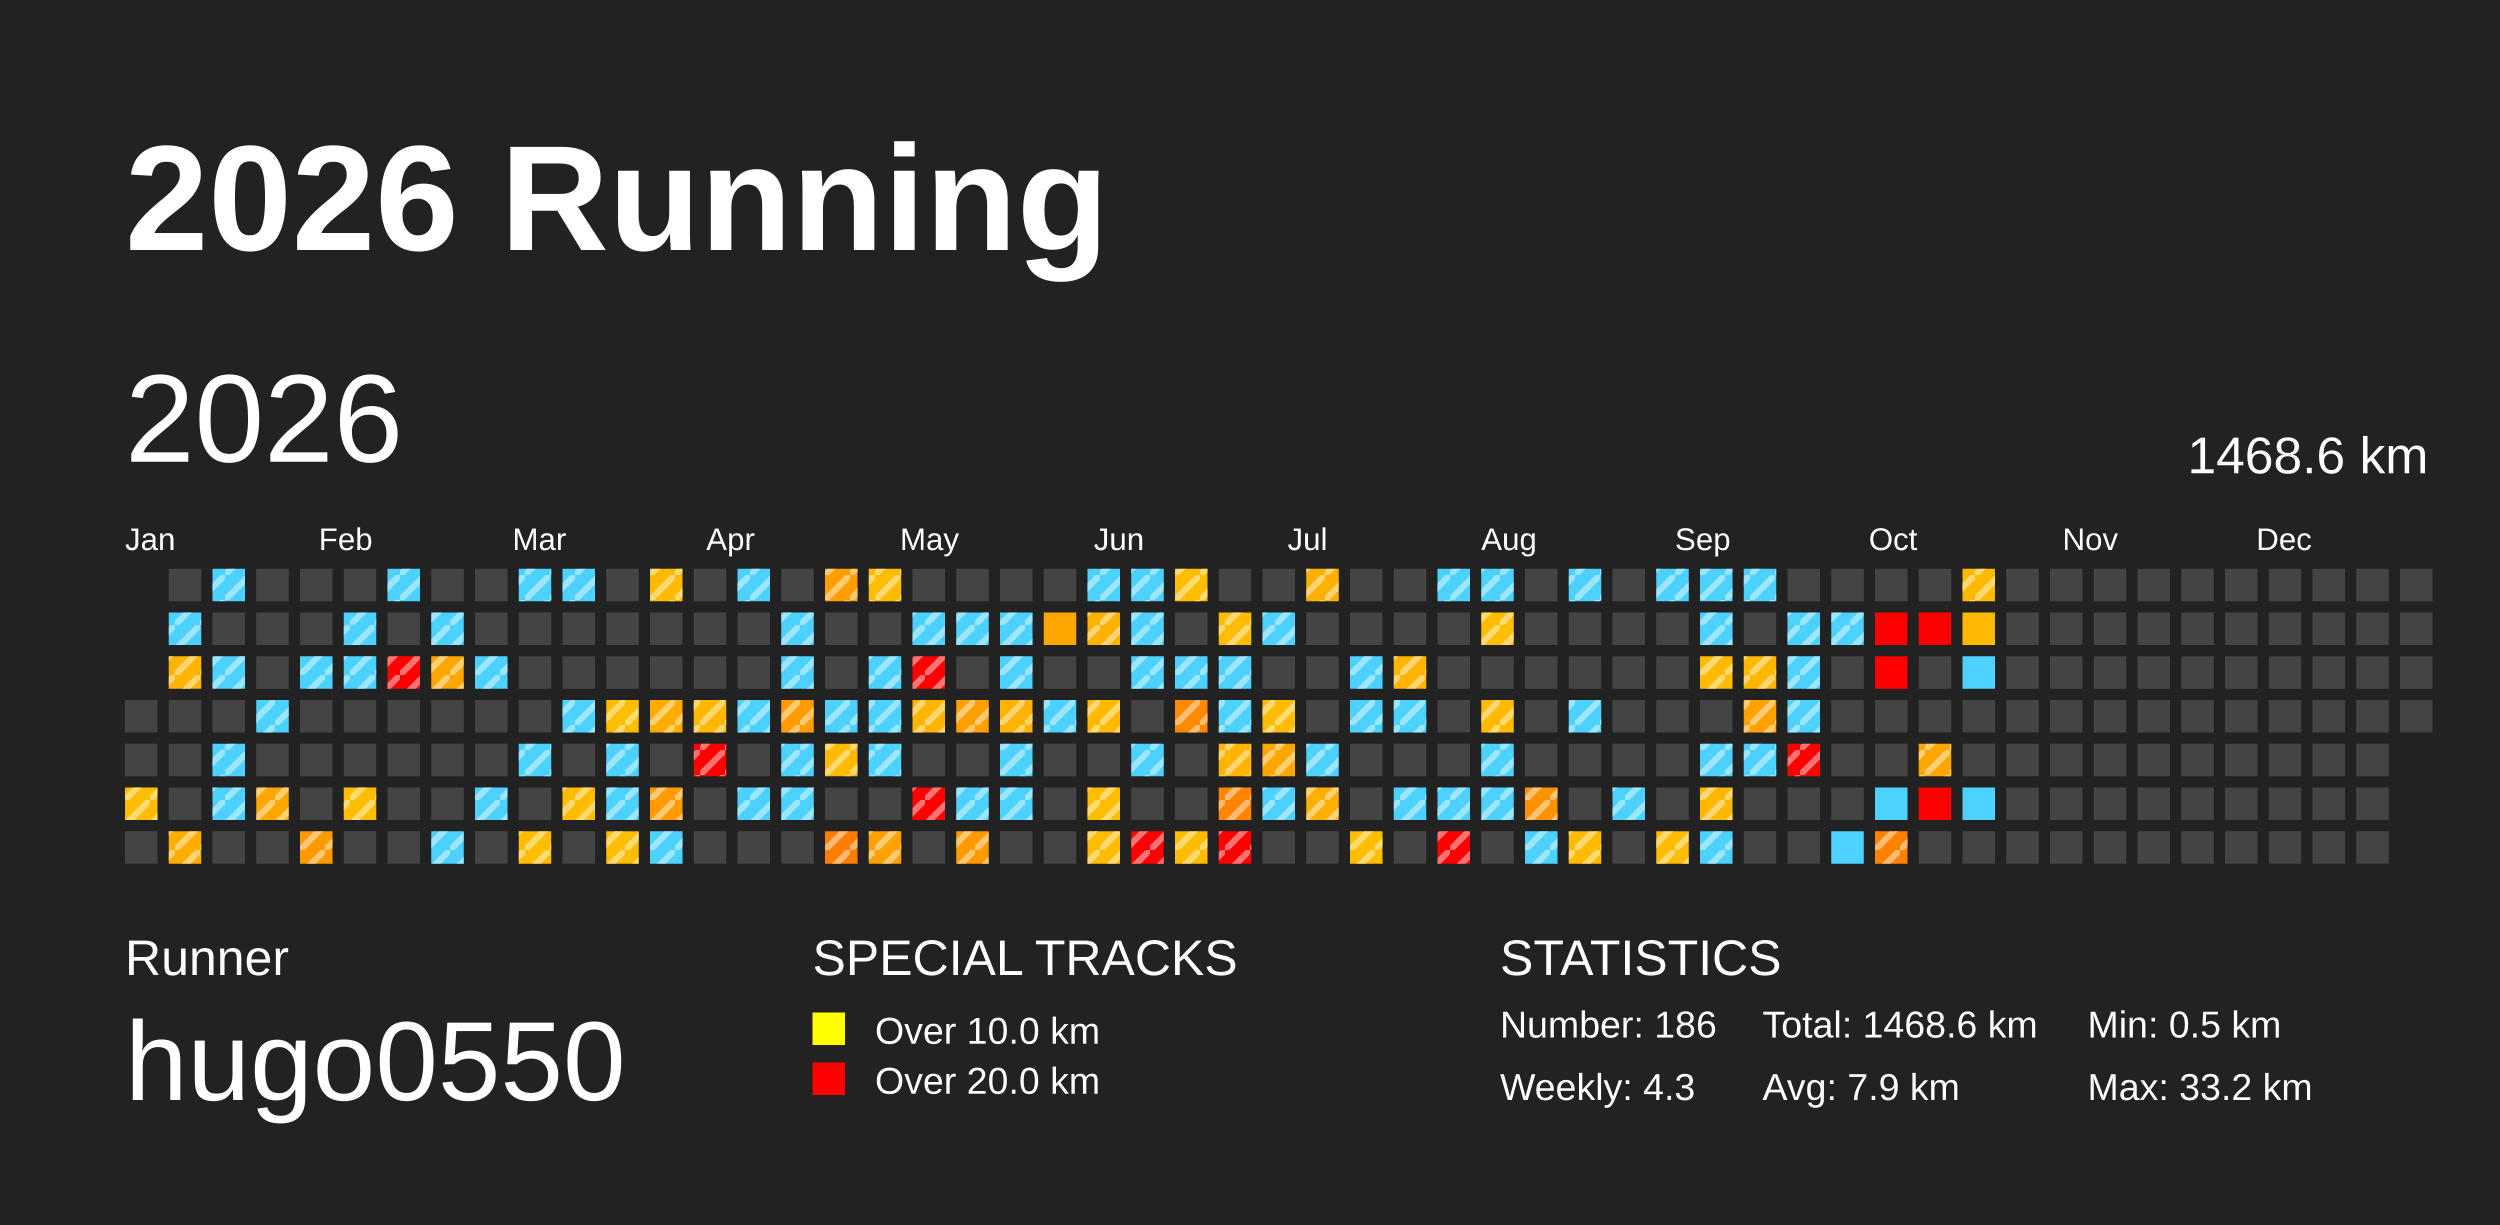
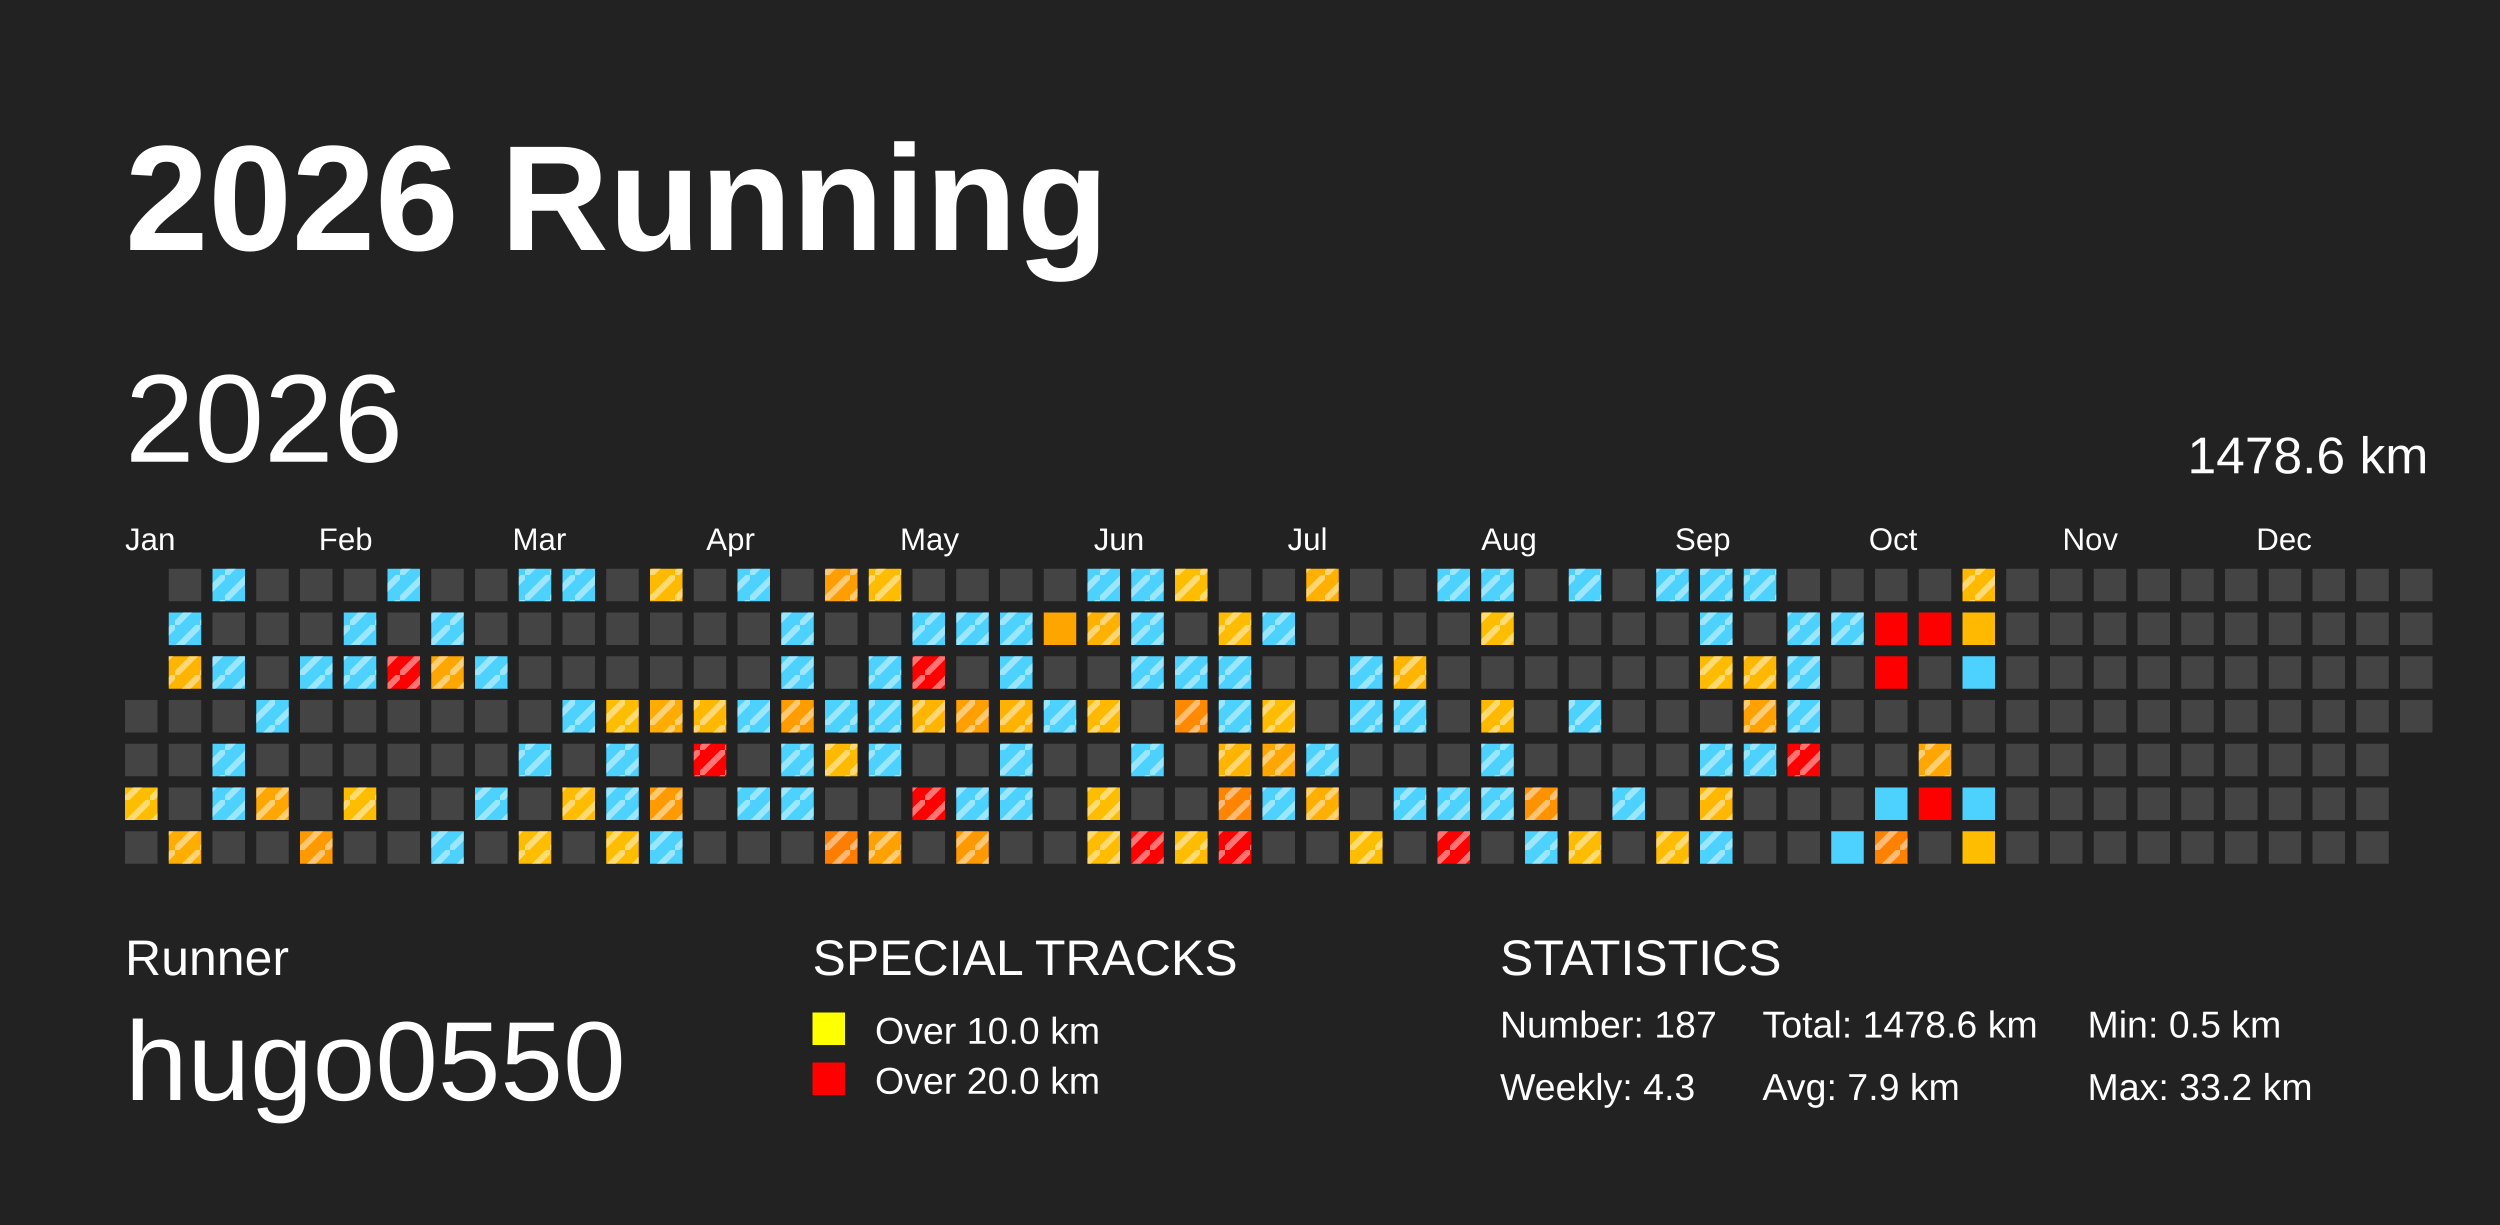
<svg xmlns="http://www.w3.org/2000/svg" baseProfile="full" height="98mm" version="1.1" viewBox="0,0,200,98" width="200mm">
  <defs>
    <pattern height="2" id="indoor-stripe" patternUnits="userSpaceOnUse" width="2">
      <line stroke="white" stroke-opacity="0.45" stroke-width="0.5" x1="0" x2="2" y1="2" y2="0" />
    </pattern>
  </defs>
  <rect fill="#222222" height="98" width="200" x="0" y="0" />
  <text fill="#FFFFFF" style="font-size:12px; font-family:Arial; font-weight:bold;" x="10" y="20">2026 Running</text>
  <text fill="#FFFFFF" style="font-size:4px; font-family:Arial" x="10" y="78">Runner</text>
  <text fill="#FFFFFF" style="font-size:9px; font-family:Arial" x="10" y="88">hugo0550</text>
  <text fill="#FFFFFF" style="font-size:4px; font-family:Arial" x="65" y="78">SPECIAL TRACKS</text>
  <rect fill="yellow" height="2.6" width="2.6" x="65" y="81" />
  <text fill="#FFFFFF" style="font-size:3px; font-family:Arial" x="70" y="83.5">Over 10.0 km</text>
  <rect fill="red" height="2.6" width="2.6" x="65" y="85" />
  <text fill="#FFFFFF" style="font-size:3px; font-family:Arial" x="70" y="87.5">Over 20.0 km</text>
  <text fill="#FFFFFF" style="font-size:4px; font-family:Arial" x="120" y="78">STATISTICS</text>
-   <text fill="#FFFFFF" style="font-size:3px; font-family:Arial" x="120" y="83">Number: 186</text>
+   <text fill="#FFFFFF" style="font-size:3px; font-family:Arial" x="120" y="83">Number: 187</text>
  <text fill="#FFFFFF" style="font-size:3px; font-family:Arial" x="120" y="88">Weekly: 4.3</text>
-   <text fill="#FFFFFF" style="font-size:3px; font-family:Arial" x="141" y="83">Total: 1468.6 km</text>
+   <text fill="#FFFFFF" style="font-size:3px; font-family:Arial" x="141" y="83">Total: 1478.6 km</text>
  <text fill="#FFFFFF" style="font-size:3px; font-family:Arial" x="141" y="88">Avg: 7.9 km</text>
  <text fill="#FFFFFF" style="font-size:3px; font-family:Arial" x="167" y="83">Min: 0.5 km</text>
  <text fill="#FFFFFF" style="font-size:3px; font-family:Arial" x="167" y="88">Max: 33.2 km</text>
  <text dominant-baseline="hanging" fill="#FFFFFF" style="font-size:10.0px; font-family:Arial;" x="10" y="30">2026</text>
-   <text dominant-baseline="hanging" fill="#FFFFFF" style="font-size:4.125px; font-family:Arial;" x="175" y="35">1468.6 km</text>
+   <text dominant-baseline="hanging" fill="#FFFFFF" style="font-size:4.125px; font-family:Arial;" x="175" y="35">1478.6 km</text>
  <text fill="#FFFFFF" style="font-size:2.5px; font-family:Arial" x="10.0" y="44">Jan</text>
  <text fill="#FFFFFF" style="font-size:2.5px; font-family:Arial" x="25.5" y="44">Feb</text>
  <text fill="#FFFFFF" style="font-size:2.5px; font-family:Arial" x="41.0" y="44">Mar</text>
  <text fill="#FFFFFF" style="font-size:2.5px; font-family:Arial" x="56.5" y="44">Apr</text>
  <text fill="#FFFFFF" style="font-size:2.5px; font-family:Arial" x="72.0" y="44">May</text>
  <text fill="#FFFFFF" style="font-size:2.5px; font-family:Arial" x="87.5" y="44">Jun</text>
  <text fill="#FFFFFF" style="font-size:2.5px; font-family:Arial" x="103.0" y="44">Jul</text>
  <text fill="#FFFFFF" style="font-size:2.5px; font-family:Arial" x="118.5" y="44">Aug</text>
  <text fill="#FFFFFF" style="font-size:2.5px; font-family:Arial" x="134.0" y="44">Sep</text>
  <text fill="#FFFFFF" style="font-size:2.5px; font-family:Arial" x="149.5" y="44">Oct</text>
  <text fill="#FFFFFF" style="font-size:2.5px; font-family:Arial" x="165.0" y="44">Nov</text>
  <text fill="#FFFFFF" style="font-size:2.5px; font-family:Arial" x="180.5" y="44">Dec</text>
  <rect fill="#444444" height="2.6" width="2.6" x="10.0" y="56.0" />
  <rect fill="#444444" height="2.6" width="2.6" x="10.0" y="59.5" />
  <rect fill="#ffbd00" height="2.6" width="2.6" x="10.0" y="63.0" />
  <rect fill="url(#indoor-stripe)" height="2.6" style="pointer-events: none;" width="2.6" x="10.0" y="63.0" />
  <rect fill="#444444" height="2.6" width="2.6" x="10.0" y="66.5" />
  <rect fill="#444444" height="2.6" width="2.6" x="13.5" y="45.5" />
  <rect fill="#4dd2ff" height="2.6" width="2.6" x="13.5" y="49.0" />
  <rect fill="url(#indoor-stripe)" height="2.6" style="pointer-events: none;" width="2.6" x="13.5" y="49.0" />
  <rect fill="#ffb400" height="2.6" width="2.6" x="13.5" y="52.5" />
  <rect fill="url(#indoor-stripe)" height="2.6" style="pointer-events: none;" width="2.6" x="13.5" y="52.5" />
  <rect fill="#444444" height="2.6" width="2.6" x="13.5" y="56.0" />
  <rect fill="#444444" height="2.6" width="2.6" x="13.5" y="59.5" />
  <rect fill="#444444" height="2.6" width="2.6" x="13.5" y="63.0" />
  <rect fill="#ffae00" height="2.6" width="2.6" x="13.5" y="66.5" />
  <rect fill="url(#indoor-stripe)" height="2.6" style="pointer-events: none;" width="2.6" x="13.5" y="66.5" />
  <rect fill="#4dd2ff" height="2.6" width="2.6" x="17.0" y="45.5" />
  <rect fill="url(#indoor-stripe)" height="2.6" style="pointer-events: none;" width="2.6" x="17.0" y="45.5" />
  <rect fill="#444444" height="2.6" width="2.6" x="17.0" y="49.0" />
  <rect fill="#4dd2ff" height="2.6" width="2.6" x="17.0" y="52.5" />
  <rect fill="url(#indoor-stripe)" height="2.6" style="pointer-events: none;" width="2.6" x="17.0" y="52.5" />
  <rect fill="#444444" height="2.6" width="2.6" x="17.0" y="56.0" />
  <rect fill="#4dd2ff" height="2.6" width="2.6" x="17.0" y="59.5" />
  <rect fill="url(#indoor-stripe)" height="2.6" style="pointer-events: none;" width="2.6" x="17.0" y="59.5" />
  <rect fill="#4dd2ff" height="2.6" width="2.6" x="17.0" y="63.0" />
  <rect fill="url(#indoor-stripe)" height="2.6" style="pointer-events: none;" width="2.6" x="17.0" y="63.0" />
  <rect fill="#444444" height="2.6" width="2.6" x="17.0" y="66.5" />
  <rect fill="#444444" height="2.6" width="2.6" x="20.5" y="45.5" />
  <rect fill="#444444" height="2.6" width="2.6" x="20.5" y="49.0" />
  <rect fill="#444444" height="2.6" width="2.6" x="20.5" y="52.5" />
  <rect fill="#4dd2ff" height="2.6" width="2.6" x="20.5" y="56.0" />
  <rect fill="url(#indoor-stripe)" height="2.6" style="pointer-events: none;" width="2.6" x="20.5" y="56.0" />
  <rect fill="#444444" height="2.6" width="2.6" x="20.5" y="59.5" />
  <rect fill="#ffa700" height="2.6" width="2.6" x="20.5" y="63.0" />
  <rect fill="url(#indoor-stripe)" height="2.6" style="pointer-events: none;" width="2.6" x="20.5" y="63.0" />
  <rect fill="#444444" height="2.6" width="2.6" x="20.5" y="66.5" />
  <rect fill="#444444" height="2.6" width="2.6" x="24.0" y="45.5" />
  <rect fill="#444444" height="2.6" width="2.6" x="24.0" y="49.0" />
  <rect fill="#4dd2ff" height="2.6" width="2.6" x="24.0" y="52.5" />
  <rect fill="url(#indoor-stripe)" height="2.6" style="pointer-events: none;" width="2.6" x="24.0" y="52.5" />
  <rect fill="#444444" height="2.6" width="2.6" x="24.0" y="56.0" />
  <rect fill="#444444" height="2.6" width="2.6" x="24.0" y="59.5" />
  <rect fill="#444444" height="2.6" width="2.6" x="24.0" y="63.0" />
  <rect fill="#ff9900" height="2.6" width="2.6" x="24.0" y="66.5" />
  <rect fill="url(#indoor-stripe)" height="2.6" style="pointer-events: none;" width="2.6" x="24.0" y="66.5" />
  <rect fill="#444444" height="2.6" width="2.6" x="27.5" y="45.5" />
  <rect fill="#4dd2ff" height="2.6" width="2.6" x="27.5" y="49.0" />
  <rect fill="url(#indoor-stripe)" height="2.6" style="pointer-events: none;" width="2.6" x="27.5" y="49.0" />
  <rect fill="#4dd2ff" height="2.6" width="2.6" x="27.5" y="52.5" />
  <rect fill="url(#indoor-stripe)" height="2.6" style="pointer-events: none;" width="2.6" x="27.5" y="52.5" />
  <rect fill="#444444" height="2.6" width="2.6" x="27.5" y="56.0" />
  <rect fill="#444444" height="2.6" width="2.6" x="27.5" y="59.5" />
  <rect fill="#ffbd00" height="2.6" width="2.6" x="27.5" y="63.0" />
  <rect fill="url(#indoor-stripe)" height="2.6" style="pointer-events: none;" width="2.6" x="27.5" y="63.0" />
  <rect fill="#444444" height="2.6" width="2.6" x="27.5" y="66.5" />
  <rect fill="#4dd2ff" height="2.6" width="2.6" x="31.0" y="45.5" />
  <rect fill="url(#indoor-stripe)" height="2.6" style="pointer-events: none;" width="2.6" x="31.0" y="45.5" />
  <rect fill="#444444" height="2.6" width="2.6" x="31.0" y="49.0" />
  <rect fill="red" height="2.6" width="2.6" x="31.0" y="52.5" />
  <rect fill="url(#indoor-stripe)" height="2.6" style="pointer-events: none;" width="2.6" x="31.0" y="52.5" />
  <rect fill="#444444" height="2.6" width="2.6" x="31.0" y="56.0" />
  <rect fill="#444444" height="2.6" width="2.6" x="31.0" y="59.5" />
  <rect fill="#444444" height="2.6" width="2.6" x="31.0" y="63.0" />
  <rect fill="#444444" height="2.6" width="2.6" x="31.0" y="66.5" />
  <rect fill="#444444" height="2.6" width="2.6" x="34.5" y="45.5" />
  <rect fill="#4dd2ff" height="2.6" width="2.6" x="34.5" y="49.0" />
  <rect fill="url(#indoor-stripe)" height="2.6" style="pointer-events: none;" width="2.6" x="34.5" y="49.0" />
  <rect fill="#ffa700" height="2.6" width="2.6" x="34.5" y="52.5" />
  <rect fill="url(#indoor-stripe)" height="2.6" style="pointer-events: none;" width="2.6" x="34.5" y="52.5" />
  <rect fill="#444444" height="2.6" width="2.6" x="34.5" y="56.0" />
  <rect fill="#444444" height="2.6" width="2.6" x="34.5" y="59.5" />
  <rect fill="#444444" height="2.6" width="2.6" x="34.5" y="63.0" />
  <rect fill="#4dd2ff" height="2.6" width="2.6" x="34.5" y="66.5" />
  <rect fill="url(#indoor-stripe)" height="2.6" style="pointer-events: none;" width="2.6" x="34.5" y="66.5" />
  <rect fill="#444444" height="2.6" width="2.6" x="38.0" y="45.5" />
  <rect fill="#444444" height="2.6" width="2.6" x="38.0" y="49.0" />
  <rect fill="#4dd2ff" height="2.6" width="2.6" x="38.0" y="52.5" />
  <rect fill="url(#indoor-stripe)" height="2.6" style="pointer-events: none;" width="2.6" x="38.0" y="52.5" />
  <rect fill="#444444" height="2.6" width="2.6" x="38.0" y="56.0" />
  <rect fill="#444444" height="2.6" width="2.6" x="38.0" y="59.5" />
  <rect fill="#4dd2ff" height="2.6" width="2.6" x="38.0" y="63.0" />
  <rect fill="url(#indoor-stripe)" height="2.6" style="pointer-events: none;" width="2.6" x="38.0" y="63.0" />
  <rect fill="#444444" height="2.6" width="2.6" x="38.0" y="66.5" />
  <rect fill="#4dd2ff" height="2.6" width="2.6" x="41.5" y="45.5" />
  <rect fill="url(#indoor-stripe)" height="2.6" style="pointer-events: none;" width="2.6" x="41.5" y="45.5" />
  <rect fill="#444444" height="2.6" width="2.6" x="41.5" y="49.0" />
  <rect fill="#444444" height="2.6" width="2.6" x="41.5" y="52.5" />
  <rect fill="#444444" height="2.6" width="2.6" x="41.5" y="56.0" />
  <rect fill="#4dd2ff" height="2.6" width="2.6" x="41.5" y="59.5" />
  <rect fill="url(#indoor-stripe)" height="2.6" style="pointer-events: none;" width="2.6" x="41.5" y="59.5" />
  <rect fill="#444444" height="2.6" width="2.6" x="41.5" y="63.0" />
  <rect fill="#ffbd00" height="2.6" width="2.6" x="41.5" y="66.5" />
  <rect fill="url(#indoor-stripe)" height="2.6" style="pointer-events: none;" width="2.6" x="41.5" y="66.5" />
  <rect fill="#4dd2ff" height="2.6" width="2.6" x="45.0" y="45.5" />
  <rect fill="url(#indoor-stripe)" height="2.6" style="pointer-events: none;" width="2.6" x="45.0" y="45.5" />
  <rect fill="#444444" height="2.6" width="2.6" x="45.0" y="49.0" />
  <rect fill="#444444" height="2.6" width="2.6" x="45.0" y="52.5" />
  <rect fill="#4dd2ff" height="2.6" width="2.6" x="45.0" y="56.0" />
  <rect fill="url(#indoor-stripe)" height="2.6" style="pointer-events: none;" width="2.6" x="45.0" y="56.0" />
  <rect fill="#444444" height="2.6" width="2.6" x="45.0" y="59.5" />
  <rect fill="#ffbc00" height="2.6" width="2.6" x="45.0" y="63.0" />
  <rect fill="url(#indoor-stripe)" height="2.6" style="pointer-events: none;" width="2.6" x="45.0" y="63.0" />
  <rect fill="#444444" height="2.6" width="2.6" x="45.0" y="66.5" />
  <rect fill="#444444" height="2.6" width="2.6" x="48.5" y="45.5" />
  <rect fill="#444444" height="2.6" width="2.6" x="48.5" y="49.0" />
  <rect fill="#444444" height="2.6" width="2.6" x="48.5" y="52.5" />
  <rect fill="#ffbd00" height="2.6" width="2.6" x="48.5" y="56.0" />
  <rect fill="url(#indoor-stripe)" height="2.6" style="pointer-events: none;" width="2.6" x="48.5" y="56.0" />
  <rect fill="#4dd2ff" height="2.6" width="2.6" x="48.5" y="59.5" />
  <rect fill="url(#indoor-stripe)" height="2.6" style="pointer-events: none;" width="2.6" x="48.5" y="59.5" />
  <rect fill="#4dd2ff" height="2.6" width="2.6" x="48.5" y="63.0" />
  <rect fill="url(#indoor-stripe)" height="2.6" style="pointer-events: none;" width="2.6" x="48.5" y="63.0" />
  <rect fill="#ffbd00" height="2.6" width="2.6" x="48.5" y="66.5" />
  <rect fill="url(#indoor-stripe)" height="2.6" style="pointer-events: none;" width="2.6" x="48.5" y="66.5" />
  <rect fill="#ffba00" height="2.6" width="2.6" x="52.0" y="45.5" />
  <rect fill="url(#indoor-stripe)" height="2.6" style="pointer-events: none;" width="2.6" x="52.0" y="45.5" />
  <rect fill="#444444" height="2.6" width="2.6" x="52.0" y="49.0" />
  <rect fill="#444444" height="2.6" width="2.6" x="52.0" y="52.5" />
  <rect fill="#ffab00" height="2.6" width="2.6" x="52.0" y="56.0" />
  <rect fill="url(#indoor-stripe)" height="2.6" style="pointer-events: none;" width="2.6" x="52.0" y="56.0" />
  <rect fill="#444444" height="2.6" width="2.6" x="52.0" y="59.5" />
  <rect fill="#ff9b00" height="2.6" width="2.6" x="52.0" y="63.0" />
  <rect fill="url(#indoor-stripe)" height="2.6" style="pointer-events: none;" width="2.6" x="52.0" y="63.0" />
  <rect fill="#4dd2ff" height="2.6" width="2.6" x="52.0" y="66.5" />
  <rect fill="url(#indoor-stripe)" height="2.6" style="pointer-events: none;" width="2.6" x="52.0" y="66.5" />
  <rect fill="#444444" height="2.6" width="2.6" x="55.5" y="45.5" />
  <rect fill="#444444" height="2.6" width="2.6" x="55.5" y="49.0" />
  <rect fill="#444444" height="2.6" width="2.6" x="55.5" y="52.5" />
  <rect fill="#ffb700" height="2.6" width="2.6" x="55.5" y="56.0" />
  <rect fill="url(#indoor-stripe)" height="2.6" style="pointer-events: none;" width="2.6" x="55.5" y="56.0" />
  <rect fill="red" height="2.6" width="2.6" x="55.5" y="59.5" />
  <rect fill="url(#indoor-stripe)" height="2.6" style="pointer-events: none;" width="2.6" x="55.5" y="59.5" />
  <rect fill="#444444" height="2.6" width="2.6" x="55.5" y="63.0" />
  <rect fill="#444444" height="2.6" width="2.6" x="55.5" y="66.5" />
  <rect fill="#4dd2ff" height="2.6" width="2.6" x="59.0" y="45.5" />
  <rect fill="url(#indoor-stripe)" height="2.6" style="pointer-events: none;" width="2.6" x="59.0" y="45.5" />
  <rect fill="#444444" height="2.6" width="2.6" x="59.0" y="49.0" />
  <rect fill="#444444" height="2.6" width="2.6" x="59.0" y="52.5" />
  <rect fill="#4dd2ff" height="2.6" width="2.6" x="59.0" y="56.0" />
  <rect fill="url(#indoor-stripe)" height="2.6" style="pointer-events: none;" width="2.6" x="59.0" y="56.0" />
  <rect fill="#444444" height="2.6" width="2.6" x="59.0" y="59.5" />
  <rect fill="#4dd2ff" height="2.6" width="2.6" x="59.0" y="63.0" />
  <rect fill="url(#indoor-stripe)" height="2.6" style="pointer-events: none;" width="2.6" x="59.0" y="63.0" />
  <rect fill="#444444" height="2.6" width="2.6" x="59.0" y="66.5" />
  <rect fill="#444444" height="2.6" width="2.6" x="62.5" y="45.5" />
  <rect fill="#4dd2ff" height="2.6" width="2.6" x="62.5" y="49.0" />
  <rect fill="url(#indoor-stripe)" height="2.6" style="pointer-events: none;" width="2.6" x="62.5" y="49.0" />
  <rect fill="#4dd2ff" height="2.6" width="2.6" x="62.5" y="52.5" />
  <rect fill="url(#indoor-stripe)" height="2.6" style="pointer-events: none;" width="2.6" x="62.5" y="52.5" />
  <rect fill="#ff9d00" height="2.6" width="2.6" x="62.5" y="56.0" />
  <rect fill="url(#indoor-stripe)" height="2.6" style="pointer-events: none;" width="2.6" x="62.5" y="56.0" />
  <rect fill="#4dd2ff" height="2.6" width="2.6" x="62.5" y="59.5" />
  <rect fill="url(#indoor-stripe)" height="2.6" style="pointer-events: none;" width="2.6" x="62.5" y="59.5" />
  <rect fill="#4dd2ff" height="2.6" width="2.6" x="62.5" y="63.0" />
  <rect fill="url(#indoor-stripe)" height="2.6" style="pointer-events: none;" width="2.6" x="62.5" y="63.0" />
  <rect fill="#444444" height="2.6" width="2.6" x="62.5" y="66.5" />
  <rect fill="#ff9e00" height="2.6" width="2.6" x="66.0" y="45.5" />
  <rect fill="url(#indoor-stripe)" height="2.6" style="pointer-events: none;" width="2.6" x="66.0" y="45.5" />
  <rect fill="#444444" height="2.6" width="2.6" x="66.0" y="49.0" />
  <rect fill="#444444" height="2.6" width="2.6" x="66.0" y="52.5" />
  <rect fill="#4dd2ff" height="2.6" width="2.6" x="66.0" y="56.0" />
  <rect fill="url(#indoor-stripe)" height="2.6" style="pointer-events: none;" width="2.6" x="66.0" y="56.0" />
  <rect fill="#ffba00" height="2.6" width="2.6" x="66.0" y="59.5" />
  <rect fill="url(#indoor-stripe)" height="2.6" style="pointer-events: none;" width="2.6" x="66.0" y="59.5" />
  <rect fill="#444444" height="2.6" width="2.6" x="66.0" y="63.0" />
  <rect fill="#ff7d00" height="2.6" width="2.6" x="66.0" y="66.5" />
  <rect fill="url(#indoor-stripe)" height="2.6" style="pointer-events: none;" width="2.6" x="66.0" y="66.5" />
  <rect fill="#ffbc00" height="2.6" width="2.6" x="69.5" y="45.5" />
  <rect fill="url(#indoor-stripe)" height="2.6" style="pointer-events: none;" width="2.6" x="69.5" y="45.5" />
  <rect fill="#444444" height="2.6" width="2.6" x="69.5" y="49.0" />
  <rect fill="#4dd2ff" height="2.6" width="2.6" x="69.5" y="52.5" />
  <rect fill="url(#indoor-stripe)" height="2.6" style="pointer-events: none;" width="2.6" x="69.5" y="52.5" />
  <rect fill="#4dd2ff" height="2.6" width="2.6" x="69.5" y="56.0" />
  <rect fill="url(#indoor-stripe)" height="2.6" style="pointer-events: none;" width="2.6" x="69.5" y="56.0" />
  <rect fill="#4dd2ff" height="2.6" width="2.6" x="69.5" y="59.5" />
  <rect fill="url(#indoor-stripe)" height="2.6" style="pointer-events: none;" width="2.6" x="69.5" y="59.5" />
  <rect fill="#444444" height="2.6" width="2.6" x="69.5" y="63.0" />
  <rect fill="#ffa100" height="2.6" width="2.6" x="69.5" y="66.5" />
  <rect fill="url(#indoor-stripe)" height="2.6" style="pointer-events: none;" width="2.6" x="69.5" y="66.5" />
  <rect fill="#444444" height="2.6" width="2.6" x="73.0" y="45.5" />
  <rect fill="#4dd2ff" height="2.6" width="2.6" x="73.0" y="49.0" />
  <rect fill="url(#indoor-stripe)" height="2.6" style="pointer-events: none;" width="2.6" x="73.0" y="49.0" />
  <rect fill="red" height="2.6" width="2.6" x="73.0" y="52.5" />
  <rect fill="url(#indoor-stripe)" height="2.6" style="pointer-events: none;" width="2.6" x="73.0" y="52.5" />
  <rect fill="#ffb500" height="2.6" width="2.6" x="73.0" y="56.0" />
  <rect fill="url(#indoor-stripe)" height="2.6" style="pointer-events: none;" width="2.6" x="73.0" y="56.0" />
  <rect fill="#444444" height="2.6" width="2.6" x="73.0" y="59.5" />
  <rect fill="red" height="2.6" width="2.6" x="73.0" y="63.0" />
  <rect fill="url(#indoor-stripe)" height="2.6" style="pointer-events: none;" width="2.6" x="73.0" y="63.0" />
  <rect fill="#444444" height="2.6" width="2.6" x="73.0" y="66.5" />
  <rect fill="#444444" height="2.6" width="2.6" x="76.5" y="45.5" />
  <rect fill="#4dd2ff" height="2.6" width="2.6" x="76.5" y="49.0" />
  <rect fill="url(#indoor-stripe)" height="2.6" style="pointer-events: none;" width="2.6" x="76.5" y="49.0" />
  <rect fill="#444444" height="2.6" width="2.6" x="76.5" y="52.5" />
  <rect fill="#ff9f00" height="2.6" width="2.6" x="76.5" y="56.0" />
  <rect fill="url(#indoor-stripe)" height="2.6" style="pointer-events: none;" width="2.6" x="76.5" y="56.0" />
  <rect fill="#444444" height="2.6" width="2.6" x="76.5" y="59.5" />
  <rect fill="#4dd2ff" height="2.6" width="2.6" x="76.5" y="63.0" />
  <rect fill="url(#indoor-stripe)" height="2.6" style="pointer-events: none;" width="2.6" x="76.5" y="63.0" />
  <rect fill="#ff9900" height="2.6" width="2.6" x="76.5" y="66.5" />
  <rect fill="url(#indoor-stripe)" height="2.6" style="pointer-events: none;" width="2.6" x="76.5" y="66.5" />
  <rect fill="#444444" height="2.6" width="2.6" x="80.0" y="45.5" />
  <rect fill="#4dd2ff" height="2.6" width="2.6" x="80.0" y="49.0" />
  <rect fill="url(#indoor-stripe)" height="2.6" style="pointer-events: none;" width="2.6" x="80.0" y="49.0" />
  <rect fill="#4dd2ff" height="2.6" width="2.6" x="80.0" y="52.5" />
  <rect fill="url(#indoor-stripe)" height="2.6" style="pointer-events: none;" width="2.6" x="80.0" y="52.5" />
  <rect fill="#ffb200" height="2.6" width="2.6" x="80.0" y="56.0" />
  <rect fill="url(#indoor-stripe)" height="2.6" style="pointer-events: none;" width="2.6" x="80.0" y="56.0" />
  <rect fill="#4dd2ff" height="2.6" width="2.6" x="80.0" y="59.5" />
  <rect fill="url(#indoor-stripe)" height="2.6" style="pointer-events: none;" width="2.6" x="80.0" y="59.5" />
  <rect fill="#4dd2ff" height="2.6" width="2.6" x="80.0" y="63.0" />
  <rect fill="url(#indoor-stripe)" height="2.6" style="pointer-events: none;" width="2.6" x="80.0" y="63.0" />
  <rect fill="#444444" height="2.6" width="2.6" x="80.0" y="66.5" />
  <rect fill="#444444" height="2.6" width="2.6" x="83.5" y="45.5" />
  <rect fill="#ffa500" height="2.6" width="2.6" x="83.5" y="49.0" />
  <rect fill="#444444" height="2.6" width="2.6" x="83.5" y="52.5" />
  <rect fill="#4dd2ff" height="2.6" width="2.6" x="83.5" y="56.0" />
  <rect fill="url(#indoor-stripe)" height="2.6" style="pointer-events: none;" width="2.6" x="83.5" y="56.0" />
  <rect fill="#444444" height="2.6" width="2.6" x="83.5" y="59.5" />
  <rect fill="#444444" height="2.6" width="2.6" x="83.5" y="63.0" />
  <rect fill="#444444" height="2.6" width="2.6" x="83.5" y="66.5" />
  <rect fill="#4dd2ff" height="2.6" width="2.6" x="87.0" y="45.5" />
  <rect fill="url(#indoor-stripe)" height="2.6" style="pointer-events: none;" width="2.6" x="87.0" y="45.5" />
  <rect fill="#ffb100" height="2.6" width="2.6" x="87.0" y="49.0" />
  <rect fill="url(#indoor-stripe)" height="2.6" style="pointer-events: none;" width="2.6" x="87.0" y="49.0" />
  <rect fill="#444444" height="2.6" width="2.6" x="87.0" y="52.5" />
  <rect fill="#ffba00" height="2.6" width="2.6" x="87.0" y="56.0" />
  <rect fill="url(#indoor-stripe)" height="2.6" style="pointer-events: none;" width="2.6" x="87.0" y="56.0" />
  <rect fill="#444444" height="2.6" width="2.6" x="87.0" y="59.5" />
  <rect fill="#ffbd00" height="2.6" width="2.6" x="87.0" y="63.0" />
  <rect fill="url(#indoor-stripe)" height="2.6" style="pointer-events: none;" width="2.6" x="87.0" y="63.0" />
  <rect fill="#ffbc00" height="2.6" width="2.6" x="87.0" y="66.5" />
  <rect fill="url(#indoor-stripe)" height="2.6" style="pointer-events: none;" width="2.6" x="87.0" y="66.5" />
  <rect fill="#4dd2ff" height="2.6" width="2.6" x="90.5" y="45.5" />
  <rect fill="url(#indoor-stripe)" height="2.6" style="pointer-events: none;" width="2.6" x="90.5" y="45.5" />
  <rect fill="#4dd2ff" height="2.6" width="2.6" x="90.5" y="49.0" />
  <rect fill="url(#indoor-stripe)" height="2.6" style="pointer-events: none;" width="2.6" x="90.5" y="49.0" />
  <rect fill="#4dd2ff" height="2.6" width="2.6" x="90.5" y="52.5" />
  <rect fill="url(#indoor-stripe)" height="2.6" style="pointer-events: none;" width="2.6" x="90.5" y="52.5" />
  <rect fill="#444444" height="2.6" width="2.6" x="90.5" y="56.0" />
  <rect fill="#4dd2ff" height="2.6" width="2.6" x="90.5" y="59.5" />
  <rect fill="url(#indoor-stripe)" height="2.6" style="pointer-events: none;" width="2.6" x="90.5" y="59.5" />
  <rect fill="#444444" height="2.6" width="2.6" x="90.5" y="63.0" />
  <rect fill="red" height="2.6" width="2.6" x="90.5" y="66.5" />
  <rect fill="url(#indoor-stripe)" height="2.6" style="pointer-events: none;" width="2.6" x="90.5" y="66.5" />
  <rect fill="#ffbd00" height="2.6" width="2.6" x="94.0" y="45.5" />
  <rect fill="url(#indoor-stripe)" height="2.6" style="pointer-events: none;" width="2.6" x="94.0" y="45.5" />
  <rect fill="#444444" height="2.6" width="2.6" x="94.0" y="49.0" />
  <rect fill="#4dd2ff" height="2.6" width="2.6" x="94.0" y="52.5" />
  <rect fill="url(#indoor-stripe)" height="2.6" style="pointer-events: none;" width="2.6" x="94.0" y="52.5" />
  <rect fill="#ff8900" height="2.6" width="2.6" x="94.0" y="56.0" />
  <rect fill="url(#indoor-stripe)" height="2.6" style="pointer-events: none;" width="2.6" x="94.0" y="56.0" />
  <rect fill="#444444" height="2.6" width="2.6" x="94.0" y="59.5" />
  <rect fill="#444444" height="2.6" width="2.6" x="94.0" y="63.0" />
  <rect fill="#ffbc00" height="2.6" width="2.6" x="94.0" y="66.5" />
  <rect fill="url(#indoor-stripe)" height="2.6" style="pointer-events: none;" width="2.6" x="94.0" y="66.5" />
  <rect fill="#444444" height="2.6" width="2.6" x="97.5" y="45.5" />
  <rect fill="#ffbc00" height="2.6" width="2.6" x="97.5" y="49.0" />
  <rect fill="url(#indoor-stripe)" height="2.6" style="pointer-events: none;" width="2.6" x="97.5" y="49.0" />
  <rect fill="#4dd2ff" height="2.6" width="2.6" x="97.5" y="52.5" />
  <rect fill="url(#indoor-stripe)" height="2.6" style="pointer-events: none;" width="2.6" x="97.5" y="52.5" />
  <rect fill="#4dd2ff" height="2.6" width="2.6" x="97.5" y="56.0" />
  <rect fill="url(#indoor-stripe)" height="2.6" style="pointer-events: none;" width="2.6" x="97.5" y="56.0" />
  <rect fill="#ffb500" height="2.6" width="2.6" x="97.5" y="59.5" />
  <rect fill="url(#indoor-stripe)" height="2.6" style="pointer-events: none;" width="2.6" x="97.5" y="59.5" />
  <rect fill="#ff8400" height="2.6" width="2.6" x="97.5" y="63.0" />
  <rect fill="url(#indoor-stripe)" height="2.6" style="pointer-events: none;" width="2.6" x="97.5" y="63.0" />
  <rect fill="red" height="2.6" width="2.6" x="97.5" y="66.5" />
  <rect fill="url(#indoor-stripe)" height="2.6" style="pointer-events: none;" width="2.6" x="97.5" y="66.5" />
  <rect fill="#444444" height="2.6" width="2.6" x="101.0" y="45.5" />
  <rect fill="#4dd2ff" height="2.6" width="2.6" x="101.0" y="49.0" />
  <rect fill="url(#indoor-stripe)" height="2.6" style="pointer-events: none;" width="2.6" x="101.0" y="49.0" />
  <rect fill="#444444" height="2.6" width="2.6" x="101.0" y="52.5" />
  <rect fill="#ffbc00" height="2.6" width="2.6" x="101.0" y="56.0" />
  <rect fill="url(#indoor-stripe)" height="2.6" style="pointer-events: none;" width="2.6" x="101.0" y="56.0" />
  <rect fill="#ffa700" height="2.6" width="2.6" x="101.0" y="59.5" />
  <rect fill="url(#indoor-stripe)" height="2.6" style="pointer-events: none;" width="2.6" x="101.0" y="59.5" />
  <rect fill="#4dd2ff" height="2.6" width="2.6" x="101.0" y="63.0" />
  <rect fill="url(#indoor-stripe)" height="2.6" style="pointer-events: none;" width="2.6" x="101.0" y="63.0" />
  <rect fill="#444444" height="2.6" width="2.6" x="101.0" y="66.5" />
  <rect fill="#ffb000" height="2.6" width="2.6" x="104.5" y="45.5" />
  <rect fill="url(#indoor-stripe)" height="2.6" style="pointer-events: none;" width="2.6" x="104.5" y="45.5" />
  <rect fill="#444444" height="2.6" width="2.6" x="104.5" y="49.0" />
  <rect fill="#444444" height="2.6" width="2.6" x="104.5" y="52.5" />
  <rect fill="#444444" height="2.6" width="2.6" x="104.5" y="56.0" />
  <rect fill="#4dd2ff" height="2.6" width="2.6" x="104.5" y="59.5" />
  <rect fill="url(#indoor-stripe)" height="2.6" style="pointer-events: none;" width="2.6" x="104.5" y="59.5" />
  <rect fill="#ffaf00" height="2.6" width="2.6" x="104.5" y="63.0" />
  <rect fill="url(#indoor-stripe)" height="2.6" style="pointer-events: none;" width="2.6" x="104.5" y="63.0" />
  <rect fill="#444444" height="2.6" width="2.6" x="104.5" y="66.5" />
  <rect fill="#444444" height="2.6" width="2.6" x="108.0" y="45.5" />
  <rect fill="#444444" height="2.6" width="2.6" x="108.0" y="49.0" />
  <rect fill="#4dd2ff" height="2.6" width="2.6" x="108.0" y="52.5" />
  <rect fill="url(#indoor-stripe)" height="2.6" style="pointer-events: none;" width="2.6" x="108.0" y="52.5" />
  <rect fill="#4dd2ff" height="2.6" width="2.6" x="108.0" y="56.0" />
  <rect fill="url(#indoor-stripe)" height="2.6" style="pointer-events: none;" width="2.6" x="108.0" y="56.0" />
  <rect fill="#444444" height="2.6" width="2.6" x="108.0" y="59.5" />
  <rect fill="#444444" height="2.6" width="2.6" x="108.0" y="63.0" />
  <rect fill="#ffbd00" height="2.6" width="2.6" x="108.0" y="66.5" />
  <rect fill="url(#indoor-stripe)" height="2.6" style="pointer-events: none;" width="2.6" x="108.0" y="66.5" />
  <rect fill="#444444" height="2.6" width="2.6" x="111.5" y="45.5" />
  <rect fill="#444444" height="2.6" width="2.6" x="111.5" y="49.0" />
  <rect fill="#ffb500" height="2.6" width="2.6" x="111.5" y="52.5" />
  <rect fill="url(#indoor-stripe)" height="2.6" style="pointer-events: none;" width="2.6" x="111.5" y="52.5" />
  <rect fill="#4dd2ff" height="2.6" width="2.6" x="111.5" y="56.0" />
  <rect fill="url(#indoor-stripe)" height="2.6" style="pointer-events: none;" width="2.6" x="111.5" y="56.0" />
  <rect fill="#444444" height="2.6" width="2.6" x="111.5" y="59.5" />
  <rect fill="#4dd2ff" height="2.6" width="2.6" x="111.5" y="63.0" />
  <rect fill="url(#indoor-stripe)" height="2.6" style="pointer-events: none;" width="2.6" x="111.5" y="63.0" />
  <rect fill="#444444" height="2.6" width="2.6" x="111.5" y="66.5" />
  <rect fill="#4dd2ff" height="2.6" width="2.6" x="115.0" y="45.5" />
  <rect fill="url(#indoor-stripe)" height="2.6" style="pointer-events: none;" width="2.6" x="115.0" y="45.5" />
  <rect fill="#444444" height="2.6" width="2.6" x="115.0" y="49.0" />
  <rect fill="#444444" height="2.6" width="2.6" x="115.0" y="52.5" />
  <rect fill="#444444" height="2.6" width="2.6" x="115.0" y="56.0" />
  <rect fill="#444444" height="2.6" width="2.6" x="115.0" y="59.5" />
  <rect fill="#4dd2ff" height="2.6" width="2.6" x="115.0" y="63.0" />
  <rect fill="url(#indoor-stripe)" height="2.6" style="pointer-events: none;" width="2.6" x="115.0" y="63.0" />
  <rect fill="red" height="2.6" width="2.6" x="115.0" y="66.5" />
  <rect fill="url(#indoor-stripe)" height="2.6" style="pointer-events: none;" width="2.6" x="115.0" y="66.5" />
  <rect fill="#4dd2ff" height="2.6" width="2.6" x="118.5" y="45.5" />
  <rect fill="url(#indoor-stripe)" height="2.6" style="pointer-events: none;" width="2.6" x="118.5" y="45.5" />
  <rect fill="#ffbd00" height="2.6" width="2.6" x="118.5" y="49.0" />
  <rect fill="url(#indoor-stripe)" height="2.6" style="pointer-events: none;" width="2.6" x="118.5" y="49.0" />
  <rect fill="#444444" height="2.6" width="2.6" x="118.5" y="52.5" />
  <rect fill="#ffba00" height="2.6" width="2.6" x="118.5" y="56.0" />
  <rect fill="url(#indoor-stripe)" height="2.6" style="pointer-events: none;" width="2.6" x="118.5" y="56.0" />
  <rect fill="#4dd2ff" height="2.6" width="2.6" x="118.5" y="59.5" />
  <rect fill="url(#indoor-stripe)" height="2.6" style="pointer-events: none;" width="2.6" x="118.5" y="59.5" />
  <rect fill="#4dd2ff" height="2.6" width="2.6" x="118.5" y="63.0" />
  <rect fill="url(#indoor-stripe)" height="2.6" style="pointer-events: none;" width="2.6" x="118.5" y="63.0" />
  <rect fill="#444444" height="2.6" width="2.6" x="118.5" y="66.5" />
  <rect fill="#444444" height="2.6" width="2.6" x="122.0" y="45.5" />
  <rect fill="#444444" height="2.6" width="2.6" x="122.0" y="49.0" />
  <rect fill="#444444" height="2.6" width="2.6" x="122.0" y="52.5" />
  <rect fill="#444444" height="2.6" width="2.6" x="122.0" y="56.0" />
  <rect fill="#444444" height="2.6" width="2.6" x="122.0" y="59.5" />
  <rect fill="#ff9200" height="2.6" width="2.6" x="122.0" y="63.0" />
  <rect fill="url(#indoor-stripe)" height="2.6" style="pointer-events: none;" width="2.6" x="122.0" y="63.0" />
  <rect fill="#4dd2ff" height="2.6" width="2.6" x="122.0" y="66.5" />
  <rect fill="url(#indoor-stripe)" height="2.6" style="pointer-events: none;" width="2.6" x="122.0" y="66.5" />
  <rect fill="#4dd2ff" height="2.6" width="2.6" x="125.5" y="45.5" />
  <rect fill="url(#indoor-stripe)" height="2.6" style="pointer-events: none;" width="2.6" x="125.5" y="45.5" />
  <rect fill="#444444" height="2.6" width="2.6" x="125.5" y="49.0" />
  <rect fill="#444444" height="2.6" width="2.6" x="125.5" y="52.5" />
  <rect fill="#4dd2ff" height="2.6" width="2.6" x="125.5" y="56.0" />
  <rect fill="url(#indoor-stripe)" height="2.6" style="pointer-events: none;" width="2.6" x="125.5" y="56.0" />
  <rect fill="#444444" height="2.6" width="2.6" x="125.5" y="59.5" />
  <rect fill="#444444" height="2.6" width="2.6" x="125.5" y="63.0" />
  <rect fill="#ffbb00" height="2.6" width="2.6" x="125.5" y="66.5" />
  <rect fill="url(#indoor-stripe)" height="2.6" style="pointer-events: none;" width="2.6" x="125.5" y="66.5" />
  <rect fill="#444444" height="2.6" width="2.6" x="129.0" y="45.5" />
  <rect fill="#444444" height="2.6" width="2.6" x="129.0" y="49.0" />
  <rect fill="#444444" height="2.6" width="2.6" x="129.0" y="52.5" />
  <rect fill="#444444" height="2.6" width="2.6" x="129.0" y="56.0" />
  <rect fill="#444444" height="2.6" width="2.6" x="129.0" y="59.5" />
  <rect fill="#4dd2ff" height="2.6" width="2.6" x="129.0" y="63.0" />
  <rect fill="url(#indoor-stripe)" height="2.6" style="pointer-events: none;" width="2.6" x="129.0" y="63.0" />
  <rect fill="#444444" height="2.6" width="2.6" x="129.0" y="66.5" />
  <rect fill="#4dd2ff" height="2.6" width="2.6" x="132.5" y="45.5" />
  <rect fill="url(#indoor-stripe)" height="2.6" style="pointer-events: none;" width="2.6" x="132.5" y="45.5" />
  <rect fill="#444444" height="2.6" width="2.6" x="132.5" y="49.0" />
  <rect fill="#444444" height="2.6" width="2.6" x="132.5" y="52.5" />
  <rect fill="#444444" height="2.6" width="2.6" x="132.5" y="56.0" />
  <rect fill="#444444" height="2.6" width="2.6" x="132.5" y="59.5" />
  <rect fill="#444444" height="2.6" width="2.6" x="132.5" y="63.0" />
  <rect fill="#ffbc00" height="2.6" width="2.6" x="132.5" y="66.5" />
  <rect fill="url(#indoor-stripe)" height="2.6" style="pointer-events: none;" width="2.6" x="132.5" y="66.5" />
  <rect fill="#4dd2ff" height="2.6" width="2.6" x="136.0" y="45.5" />
  <rect fill="url(#indoor-stripe)" height="2.6" style="pointer-events: none;" width="2.6" x="136.0" y="45.5" />
  <rect fill="#4dd2ff" height="2.6" width="2.6" x="136.0" y="49.0" />
  <rect fill="url(#indoor-stripe)" height="2.6" style="pointer-events: none;" width="2.6" x="136.0" y="49.0" />
  <rect fill="#ffbb00" height="2.6" width="2.6" x="136.0" y="52.5" />
  <rect fill="url(#indoor-stripe)" height="2.6" style="pointer-events: none;" width="2.6" x="136.0" y="52.5" />
  <rect fill="#444444" height="2.6" width="2.6" x="136.0" y="56.0" />
  <rect fill="#4dd2ff" height="2.6" width="2.6" x="136.0" y="59.5" />
  <rect fill="url(#indoor-stripe)" height="2.6" style="pointer-events: none;" width="2.6" x="136.0" y="59.5" />
  <rect fill="#ffb700" height="2.6" width="2.6" x="136.0" y="63.0" />
  <rect fill="url(#indoor-stripe)" height="2.6" style="pointer-events: none;" width="2.6" x="136.0" y="63.0" />
  <rect fill="#4dd2ff" height="2.6" width="2.6" x="136.0" y="66.5" />
  <rect fill="url(#indoor-stripe)" height="2.6" style="pointer-events: none;" width="2.6" x="136.0" y="66.5" />
  <rect fill="#4dd2ff" height="2.6" width="2.6" x="139.5" y="45.5" />
  <rect fill="url(#indoor-stripe)" height="2.6" style="pointer-events: none;" width="2.6" x="139.5" y="45.5" />
  <rect fill="#444444" height="2.6" width="2.6" x="139.5" y="49.0" />
  <rect fill="#ffb800" height="2.6" width="2.6" x="139.5" y="52.5" />
  <rect fill="url(#indoor-stripe)" height="2.6" style="pointer-events: none;" width="2.6" x="139.5" y="52.5" />
  <rect fill="#ffa100" height="2.6" width="2.6" x="139.5" y="56.0" />
  <rect fill="url(#indoor-stripe)" height="2.6" style="pointer-events: none;" width="2.6" x="139.5" y="56.0" />
  <rect fill="#4dd2ff" height="2.6" width="2.6" x="139.5" y="59.5" />
  <rect fill="url(#indoor-stripe)" height="2.6" style="pointer-events: none;" width="2.6" x="139.5" y="59.5" />
  <rect fill="#444444" height="2.6" width="2.6" x="139.5" y="63.0" />
  <rect fill="#444444" height="2.6" width="2.6" x="139.5" y="66.5" />
  <rect fill="#444444" height="2.6" width="2.6" x="143.0" y="45.5" />
  <rect fill="#4dd2ff" height="2.6" width="2.6" x="143.0" y="49.0" />
  <rect fill="url(#indoor-stripe)" height="2.6" style="pointer-events: none;" width="2.6" x="143.0" y="49.0" />
  <rect fill="#4dd2ff" height="2.6" width="2.6" x="143.0" y="52.5" />
  <rect fill="url(#indoor-stripe)" height="2.6" style="pointer-events: none;" width="2.6" x="143.0" y="52.5" />
  <rect fill="#4dd2ff" height="2.6" width="2.6" x="143.0" y="56.0" />
  <rect fill="url(#indoor-stripe)" height="2.6" style="pointer-events: none;" width="2.6" x="143.0" y="56.0" />
  <rect fill="red" height="2.6" width="2.6" x="143.0" y="59.5" />
  <rect fill="url(#indoor-stripe)" height="2.6" style="pointer-events: none;" width="2.6" x="143.0" y="59.5" />
  <rect fill="#444444" height="2.6" width="2.6" x="143.0" y="63.0" />
  <rect fill="#444444" height="2.6" width="2.6" x="143.0" y="66.5" />
  <rect fill="#444444" height="2.6" width="2.6" x="146.5" y="45.5" />
  <rect fill="#4dd2ff" height="2.6" width="2.6" x="146.5" y="49.0" />
  <rect fill="url(#indoor-stripe)" height="2.6" style="pointer-events: none;" width="2.6" x="146.5" y="49.0" />
  <rect fill="#444444" height="2.6" width="2.6" x="146.5" y="52.5" />
  <rect fill="#444444" height="2.6" width="2.6" x="146.5" y="56.0" />
  <rect fill="#444444" height="2.6" width="2.6" x="146.5" y="59.5" />
  <rect fill="#444444" height="2.6" width="2.6" x="146.5" y="63.0" />
  <rect fill="#4dd2ff" height="2.6" width="2.6" x="146.5" y="66.5" />
  <rect fill="#444444" height="2.6" width="2.6" x="150.0" y="45.5" />
  <rect fill="red" height="2.6" width="2.6" x="150.0" y="49.0" />
  <rect fill="red" height="2.6" width="2.6" x="150.0" y="52.5" />
  <rect fill="#444444" height="2.6" width="2.6" x="150.0" y="56.0" />
  <rect fill="#444444" height="2.6" width="2.6" x="150.0" y="59.5" />
  <rect fill="#4dd2ff" height="2.6" width="2.6" x="150.0" y="63.0" />
  <rect fill="#ff8100" height="2.6" width="2.6" x="150.0" y="66.5" />
  <rect fill="url(#indoor-stripe)" height="2.6" style="pointer-events: none;" width="2.6" x="150.0" y="66.5" />
  <rect fill="#444444" height="2.6" width="2.6" x="153.5" y="45.5" />
  <rect fill="red" height="2.6" width="2.6" x="153.5" y="49.0" />
  <rect fill="#444444" height="2.6" width="2.6" x="153.5" y="52.5" />
  <rect fill="#444444" height="2.6" width="2.6" x="153.5" y="56.0" />
  <rect fill="#ffa600" height="2.6" width="2.6" x="153.5" y="59.5" />
  <rect fill="url(#indoor-stripe)" height="2.6" style="pointer-events: none;" width="2.6" x="153.5" y="59.5" />
  <rect fill="red" height="2.6" width="2.6" x="153.5" y="63.0" />
  <rect fill="#444444" height="2.6" width="2.6" x="153.5" y="66.5" />
  <rect fill="#ffba00" height="2.6" width="2.6" x="157.0" y="45.5" />
  <rect fill="url(#indoor-stripe)" height="2.6" style="pointer-events: none;" width="2.6" x="157.0" y="45.5" />
  <rect fill="#ffb900" height="2.6" width="2.6" x="157.0" y="49.0" />
  <rect fill="#4dd2ff" height="2.6" width="2.6" x="157.0" y="52.5" />
  <rect fill="#444444" height="2.6" width="2.6" x="157.0" y="56.0" />
  <rect fill="#444444" height="2.6" width="2.6" x="157.0" y="59.5" />
  <rect fill="#4dd2ff" height="2.6" width="2.6" x="157.0" y="63.0" />
-   <rect fill="#444444" height="2.6" width="2.6" x="157.0" y="66.5" />
+   <rect fill="#ffbd00" height="2.6" width="2.6" x="157.0" y="66.5" />
  <rect fill="#444444" height="2.6" width="2.6" x="160.5" y="45.5" />
  <rect fill="#444444" height="2.6" width="2.6" x="160.5" y="49.0" />
  <rect fill="#444444" height="2.6" width="2.6" x="160.5" y="52.5" />
  <rect fill="#444444" height="2.6" width="2.6" x="160.5" y="56.0" />
  <rect fill="#444444" height="2.6" width="2.6" x="160.5" y="59.5" />
  <rect fill="#444444" height="2.6" width="2.6" x="160.5" y="63.0" />
  <rect fill="#444444" height="2.6" width="2.6" x="160.5" y="66.5" />
  <rect fill="#444444" height="2.6" width="2.6" x="164.0" y="45.5" />
  <rect fill="#444444" height="2.6" width="2.6" x="164.0" y="49.0" />
  <rect fill="#444444" height="2.6" width="2.6" x="164.0" y="52.5" />
  <rect fill="#444444" height="2.6" width="2.6" x="164.0" y="56.0" />
  <rect fill="#444444" height="2.6" width="2.6" x="164.0" y="59.5" />
  <rect fill="#444444" height="2.6" width="2.6" x="164.0" y="63.0" />
  <rect fill="#444444" height="2.6" width="2.6" x="164.0" y="66.5" />
  <rect fill="#444444" height="2.6" width="2.6" x="167.5" y="45.5" />
  <rect fill="#444444" height="2.6" width="2.6" x="167.5" y="49.0" />
  <rect fill="#444444" height="2.6" width="2.6" x="167.5" y="52.5" />
  <rect fill="#444444" height="2.6" width="2.6" x="167.5" y="56.0" />
  <rect fill="#444444" height="2.6" width="2.6" x="167.5" y="59.5" />
  <rect fill="#444444" height="2.6" width="2.6" x="167.5" y="63.0" />
  <rect fill="#444444" height="2.6" width="2.6" x="167.5" y="66.5" />
  <rect fill="#444444" height="2.6" width="2.6" x="171.0" y="45.5" />
  <rect fill="#444444" height="2.6" width="2.6" x="171.0" y="49.0" />
  <rect fill="#444444" height="2.6" width="2.6" x="171.0" y="52.5" />
  <rect fill="#444444" height="2.6" width="2.6" x="171.0" y="56.0" />
  <rect fill="#444444" height="2.6" width="2.6" x="171.0" y="59.5" />
  <rect fill="#444444" height="2.6" width="2.6" x="171.0" y="63.0" />
  <rect fill="#444444" height="2.6" width="2.6" x="171.0" y="66.5" />
  <rect fill="#444444" height="2.6" width="2.6" x="174.5" y="45.5" />
  <rect fill="#444444" height="2.6" width="2.6" x="174.5" y="49.0" />
  <rect fill="#444444" height="2.6" width="2.6" x="174.5" y="52.5" />
  <rect fill="#444444" height="2.6" width="2.6" x="174.5" y="56.0" />
  <rect fill="#444444" height="2.6" width="2.6" x="174.5" y="59.5" />
  <rect fill="#444444" height="2.6" width="2.6" x="174.5" y="63.0" />
  <rect fill="#444444" height="2.6" width="2.6" x="174.5" y="66.5" />
  <rect fill="#444444" height="2.6" width="2.6" x="178.0" y="45.5" />
  <rect fill="#444444" height="2.6" width="2.6" x="178.0" y="49.0" />
  <rect fill="#444444" height="2.6" width="2.6" x="178.0" y="52.5" />
  <rect fill="#444444" height="2.6" width="2.6" x="178.0" y="56.0" />
  <rect fill="#444444" height="2.6" width="2.6" x="178.0" y="59.5" />
  <rect fill="#444444" height="2.6" width="2.6" x="178.0" y="63.0" />
  <rect fill="#444444" height="2.6" width="2.6" x="178.0" y="66.5" />
  <rect fill="#444444" height="2.6" width="2.6" x="181.5" y="45.5" />
  <rect fill="#444444" height="2.6" width="2.6" x="181.5" y="49.0" />
  <rect fill="#444444" height="2.6" width="2.6" x="181.5" y="52.5" />
  <rect fill="#444444" height="2.6" width="2.6" x="181.5" y="56.0" />
  <rect fill="#444444" height="2.6" width="2.6" x="181.5" y="59.5" />
  <rect fill="#444444" height="2.6" width="2.6" x="181.5" y="63.0" />
  <rect fill="#444444" height="2.6" width="2.6" x="181.5" y="66.5" />
  <rect fill="#444444" height="2.6" width="2.6" x="185.0" y="45.5" />
  <rect fill="#444444" height="2.6" width="2.6" x="185.0" y="49.0" />
  <rect fill="#444444" height="2.6" width="2.6" x="185.0" y="52.5" />
  <rect fill="#444444" height="2.6" width="2.6" x="185.0" y="56.0" />
  <rect fill="#444444" height="2.6" width="2.6" x="185.0" y="59.5" />
  <rect fill="#444444" height="2.6" width="2.6" x="185.0" y="63.0" />
  <rect fill="#444444" height="2.6" width="2.6" x="185.0" y="66.5" />
  <rect fill="#444444" height="2.6" width="2.6" x="188.5" y="45.5" />
  <rect fill="#444444" height="2.6" width="2.6" x="188.5" y="49.0" />
  <rect fill="#444444" height="2.6" width="2.6" x="188.5" y="52.5" />
  <rect fill="#444444" height="2.6" width="2.6" x="188.5" y="56.0" />
  <rect fill="#444444" height="2.6" width="2.6" x="188.5" y="59.5" />
  <rect fill="#444444" height="2.6" width="2.6" x="188.5" y="63.0" />
  <rect fill="#444444" height="2.6" width="2.6" x="188.5" y="66.5" />
  <rect fill="#444444" height="2.6" width="2.6" x="192.0" y="45.5" />
  <rect fill="#444444" height="2.6" width="2.6" x="192.0" y="49.0" />
  <rect fill="#444444" height="2.6" width="2.6" x="192.0" y="52.5" />
  <rect fill="#444444" height="2.6" width="2.6" x="192.0" y="56.0" />
</svg>
